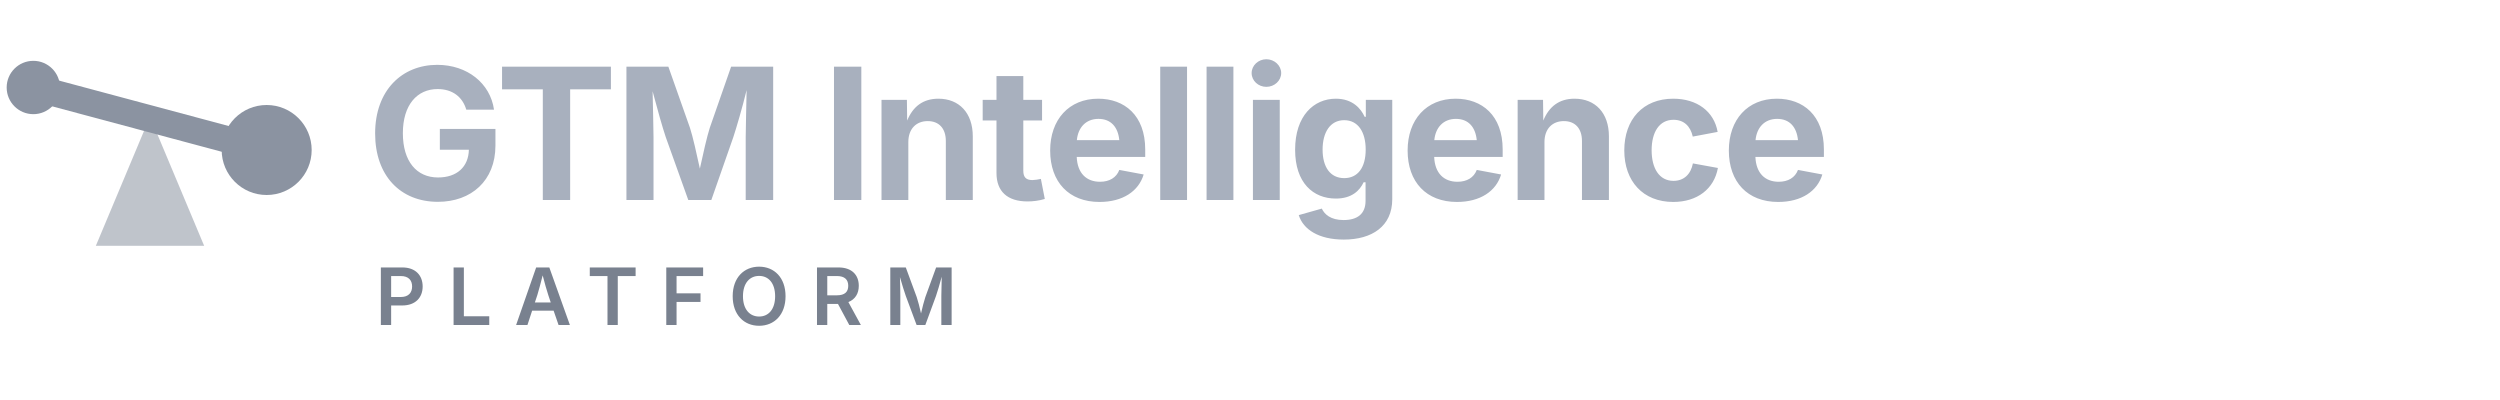
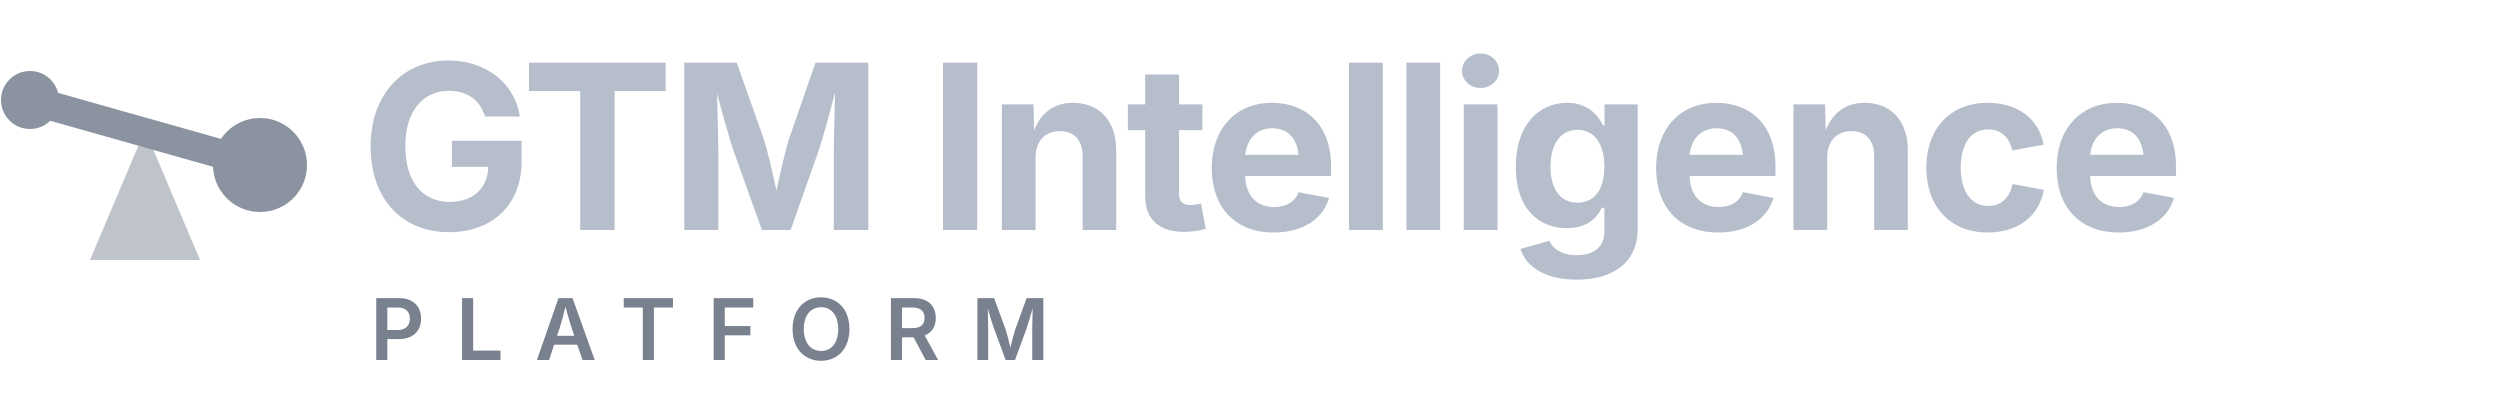
- <svg xmlns="http://www.w3.org/2000/svg" viewBox="0 0 300 48" width="300" height="48" role="img" aria-label="GTM Intelligence Platform">
+ <svg xmlns="http://www.w3.org/2000/svg" viewBox="0 0 250 42" width="250" height="42" role="img" aria-label="GTM Intelligence Platform">
  <g stroke="#8B93A1" fill="#8B93A1">
-     <path d="M18 14 L24.5 29.5 L11.5 29.5 Z" stroke-width="0" opacity="0.55" />
-     <line x1="4" y1="10.5" x2="32" y2="18" stroke-width="3.2" stroke-linecap="round" />
-     <circle cx="4" cy="10.5" r="3.2" stroke-width="0" />
-     <circle cx="32" cy="18" r="5.4" stroke-width="0" />
+     <path d="M14.5 13 L20 26 L9 26 Z" stroke-width="0" opacity="0.55" />
+     <line x1="3" y1="10" x2="26" y2="16.5" stroke-width="2.9" stroke-linecap="round" />
+     <circle cx="3" cy="10" r="2.9" stroke-width="0" />
+     <circle cx="26" cy="16.5" r="4.7" stroke-width="0" />
  </g>
-   <text x="44" y="24" font-family="Inter, Helvetica, Arial, sans-serif" font-size="22" font-weight="700" fill="#A8B0BE" letter-spacing="-0.4">GTM Intelligence</text>
-   <text x="45" y="39" font-family="Inter, Helvetica, Arial, sans-serif" font-size="9.5" font-weight="600" fill="#79818F" letter-spacing="2.6">PLATFORM</text>
+   <text x="36" y="23" font-family="Inter, Helvetica, Arial, sans-serif" font-size="23" font-weight="700" fill="#B6BECC" letter-spacing="-0.5">GTM Intelligence</text>
+   <text x="37" y="36" font-family="Inter, Helvetica, Arial, sans-serif" font-size="8.5" font-weight="600" fill="#79818F" letter-spacing="3.1">PLATFORM</text>
</svg>
